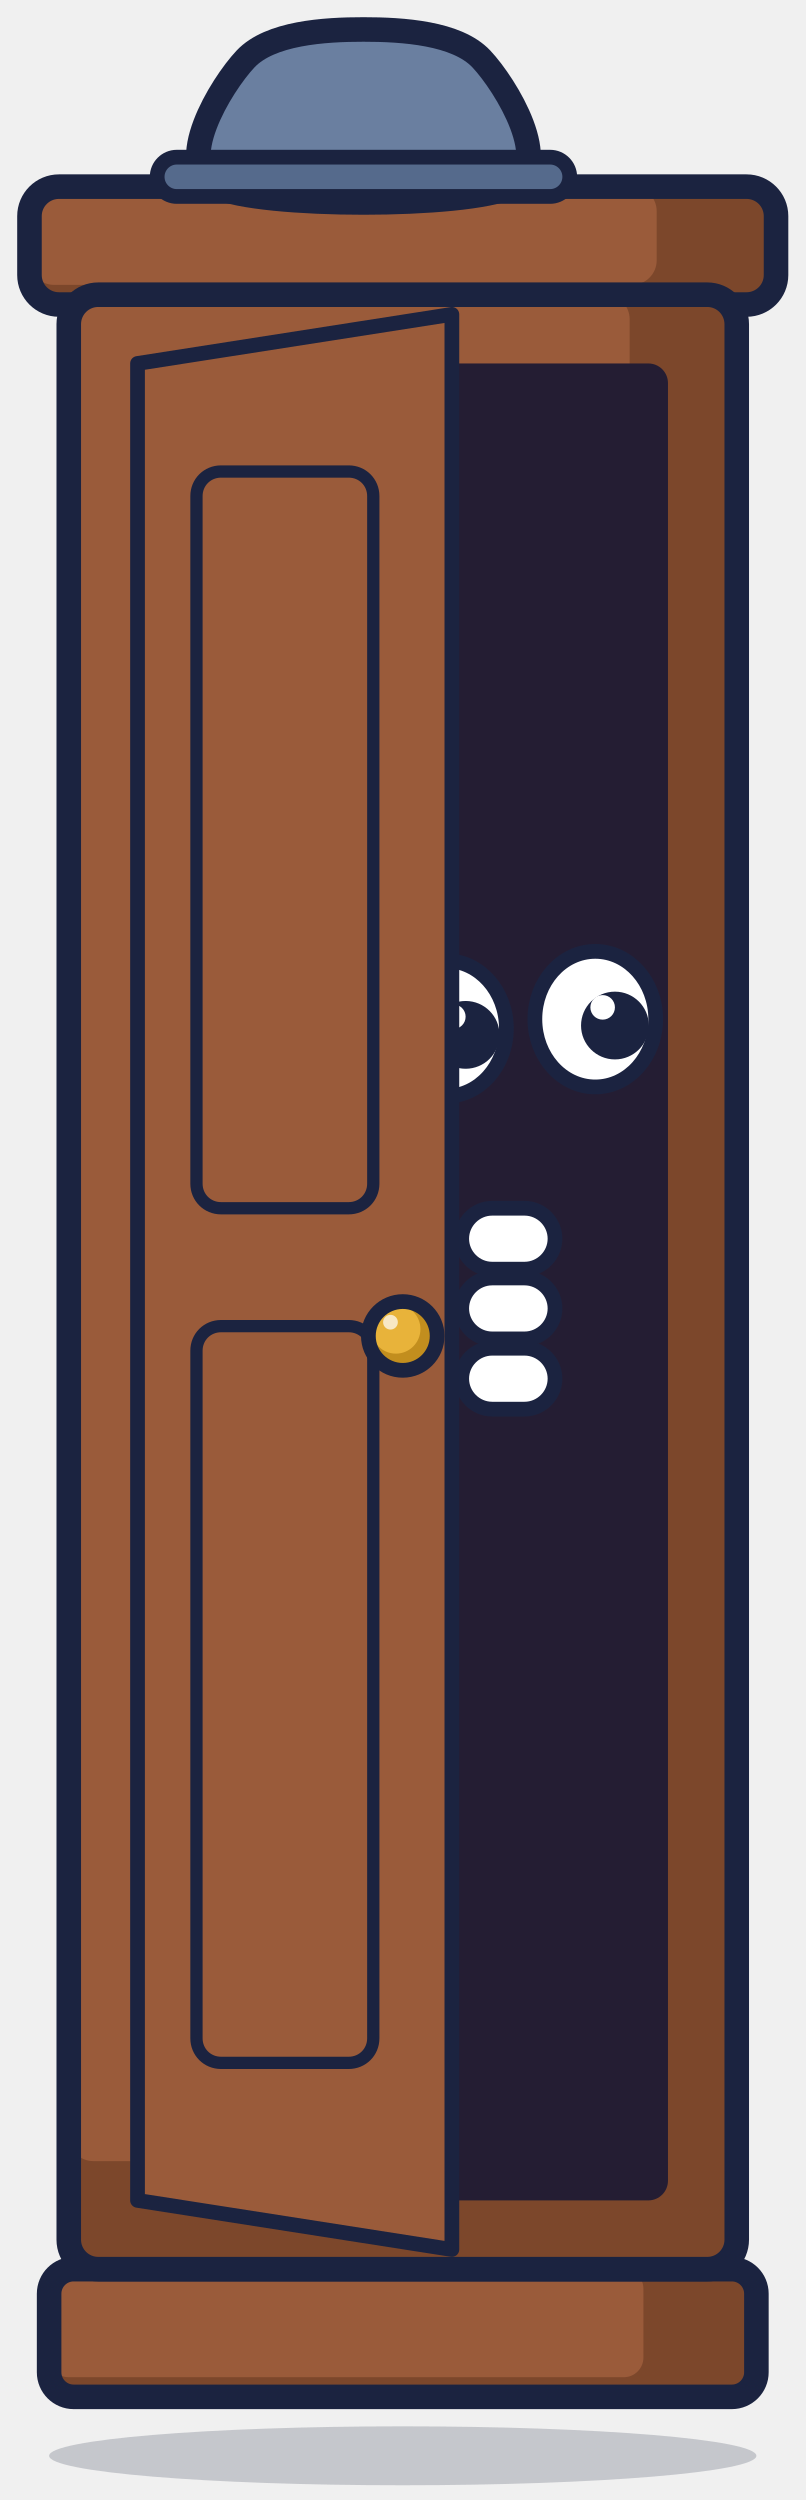
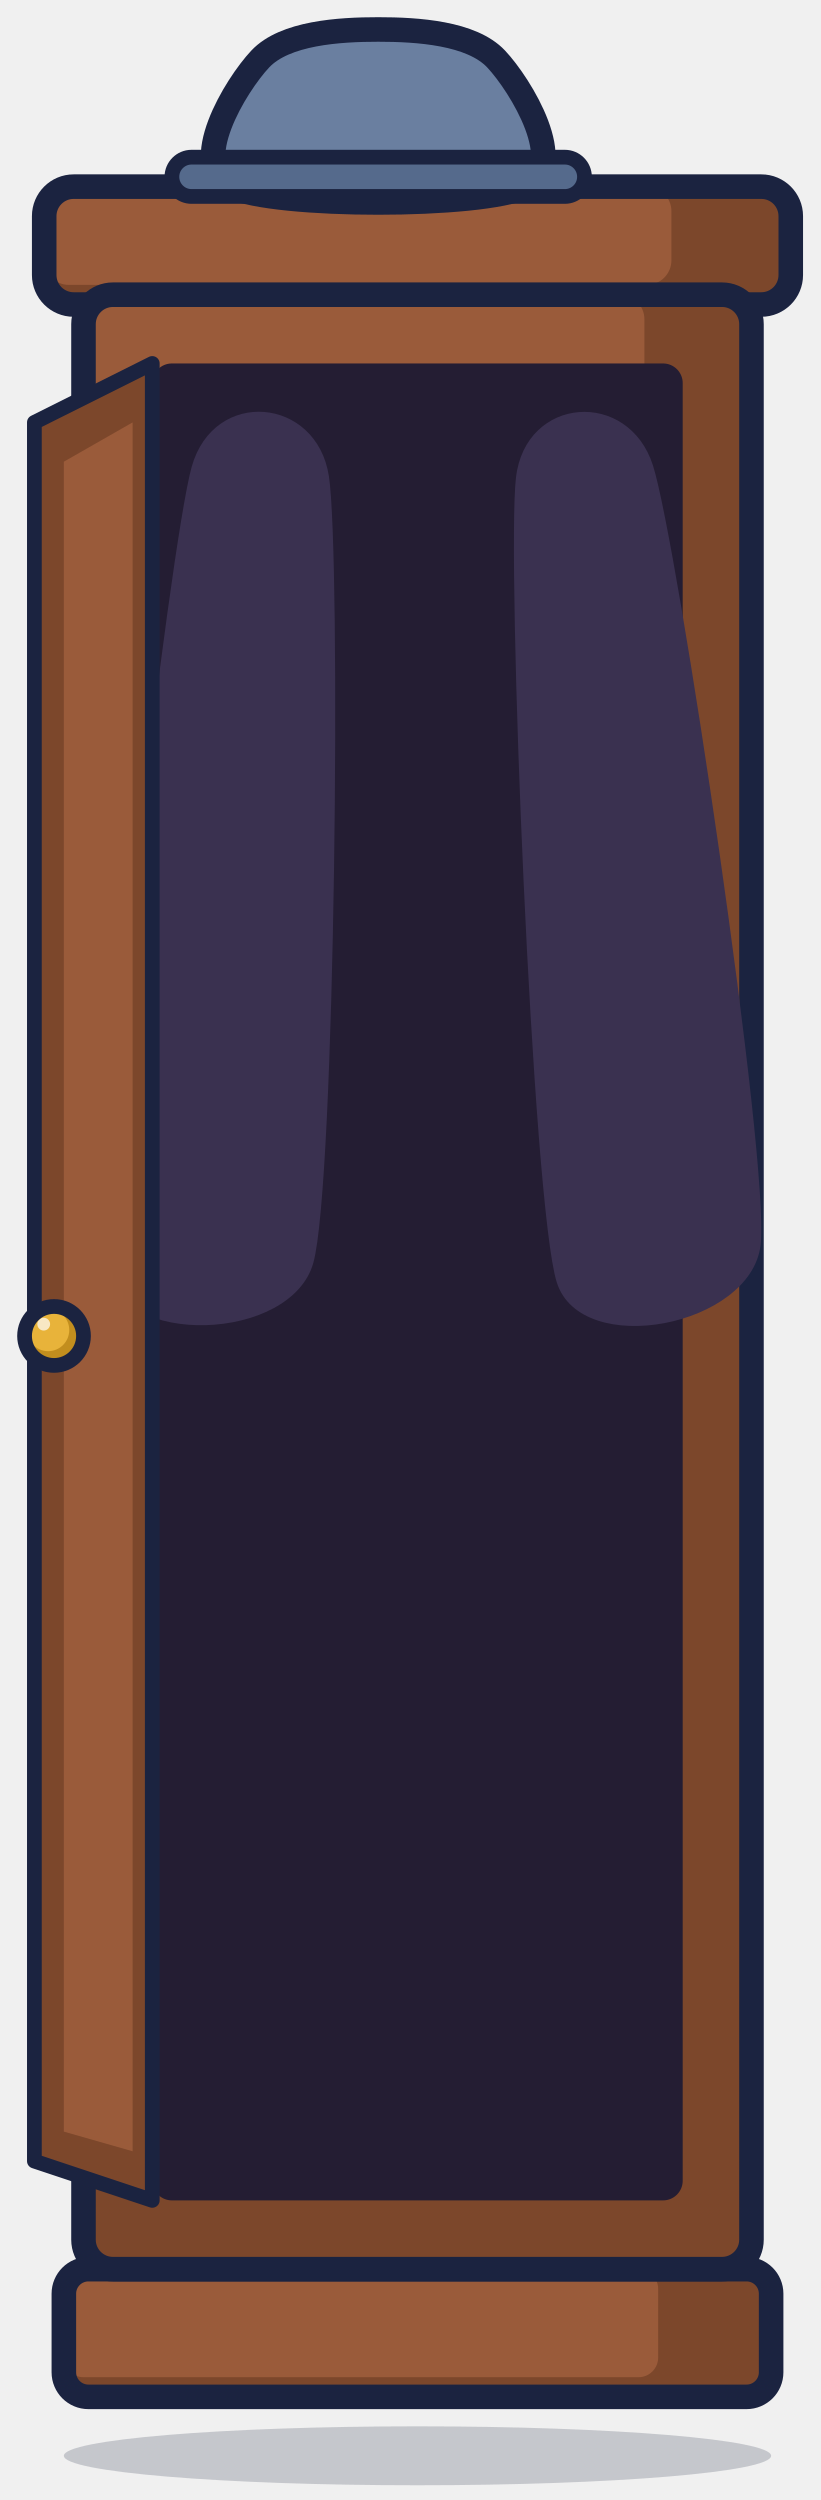
- <svg xmlns="http://www.w3.org/2000/svg" width="164" height="509" viewBox="0 0 164 509">
-   <ellipse cx="82" cy="500" rx="72" ry="6" fill="#1B2340" fill-opacity="0.2" />
-   <rect x="6" y="38" width="152" height="24" rx="6" fill="#7C472B" />
-   <rect x="6" y="38" width="127.7" height="20" rx="5" fill="#9A5B3A" />
-   <rect x="6" y="38" width="152" height="24" rx="6" fill="none" stroke="#1B2340" stroke-width="5" stroke-linejoin="round" />
-   <rect x="10" y="462" width="144" height="26" rx="5" fill="#7C472B" />
-   <rect x="10" y="462" width="121" height="22" rx="4" fill="#9A5B3A" />
-   <rect x="10" y="462" width="144" height="26" rx="5" fill="none" stroke="#1B2340" stroke-width="5" stroke-linejoin="round" />
-   <rect x="14" y="60" width="136" height="402" rx="6" fill="#7C472B" />
-   <rect x="14" y="60" width="114.2" height="380" rx="5" fill="#9A5B3A" />
-   <rect x="14" y="60" width="136" height="402" rx="6" fill="none" stroke="#1B2340" stroke-width="5" stroke-linejoin="round" />
-   <rect x="28" y="74" width="108" height="374" rx="4" fill="#241D33" />
-   <ellipse cx="90.8" cy="209.4" rx="12.3" ry="13.8" fill="#FFFFFF" />
-   <ellipse cx="90.8" cy="209.4" rx="12.3" ry="13.8" fill="none" stroke="#1B2340" stroke-width="3" stroke-linejoin="round" />
-   <circle cx="94.8" cy="210.7" r="6.9" fill="#1B2340" />
-   <circle cx="92.3" cy="207" r="2.5" fill="#FFFFFF" />
-   <ellipse cx="121.2" cy="207.5" rx="12.3" ry="13.8" fill="#FFFFFF" />
-   <ellipse cx="121.2" cy="207.5" rx="12.3" ry="13.8" fill="none" stroke="#1B2340" stroke-width="3" stroke-linejoin="round" />
-   <circle cx="125.2" cy="208.8" r="6.9" fill="#1B2340" />
-   <circle cx="122.7" cy="205.1" r="2.5" fill="#FFFFFF" />
-   <path d="M28 74L92 64L92 458L28 448Z" fill="#9A5B3A" />
-   <path d="M28 74L92 64L92 458L28 448Z" fill="none" stroke="#1B2340" stroke-width="3" stroke-linejoin="round" stroke-linecap="round" />
-   <path d="M45 96L71 96C73.8 96 76 98.2 76 101L76 241C76 243.8 73.8 246 71 246L45 246C42.2 246 40 243.8 40 241L40 101C40 98.2 42.2 96 45 96ZM45 270L71 270C73.8 270 76 272.2 76 275L76 415C76 417.8 73.8 420 71 420L45 420C42.2 420 40 417.8 40 415L40 275C40 272.2 42.2 270 45 270Z" fill="none" stroke="#1B2340" stroke-width="2.5" stroke-linejoin="round" stroke-linecap="round" />
-   <circle cx="82" cy="272" r="7" fill="#C28E1E" />
-   <circle cx="80.6" cy="270.6" r="5" fill="#E8B33A" />
-   <circle cx="79.5" cy="269.2" r="1.5" fill="#FFFFFF" fill-opacity="0.7" />
-   <circle cx="82" cy="272" r="7" fill="none" stroke="#1B2340" stroke-width="3" stroke-linejoin="round" />
-   <path d="M100.2 246L106.8 246C110.2 246 113 248.8 113 252.2L113 252.2C113 255.6 110.2 258.4 106.8 258.4L100.2 258.4C96.8 258.4 94 255.6 94 252.2L94 252.2C94 248.8 96.8 246 100.2 246Z" fill="#FFFFFF" />
-   <path d="M100.2 246L106.8 246C110.2 246 113 248.8 113 252.2L113 252.2C113 255.6 110.2 258.4 106.8 258.4L100.2 258.4C96.8 258.4 94 255.6 94 252.2L94 252.2C94 248.8 96.8 246 100.2 246Z" fill="none" stroke="#1B2340" stroke-width="3" stroke-linejoin="round" stroke-linecap="round" />
-   <path d="M100.2 260.2L106.8 260.2C110.2 260.2 113 263 113 266.4L113 266.4C113 269.8 110.2 272.6 106.8 272.6L100.2 272.6C96.8 272.6 94 269.8 94 266.4L94 266.4C94 263 96.8 260.2 100.2 260.2Z" fill="#FFFFFF" />
-   <path d="M100.2 260.2L106.8 260.2C110.2 260.2 113 263 113 266.4L113 266.4C113 269.8 110.2 272.6 106.8 272.6L100.2 272.6C96.8 272.6 94 269.8 94 266.4L94 266.4C94 263 96.8 260.2 100.2 260.2Z" fill="none" stroke="#1B2340" stroke-width="3" stroke-linejoin="round" stroke-linecap="round" />
-   <path d="M100.2 274.5L106.8 274.5C110.2 274.5 113 277.3 113 280.7L113 280.7C113 284.1 110.2 286.9 106.8 286.9L100.2 286.9C96.8 286.9 94 284.1 94 280.7L94 280.7C94 277.3 96.8 274.5 100.2 274.5Z" fill="#FFFFFF" />
-   <path d="M100.2 274.5L106.8 274.5C110.2 274.5 113 277.3 113 280.7L113 280.7C113 284.1 110.2 286.9 106.8 286.9L100.2 286.9C96.8 286.9 94 284.1 94 280.7L94 280.7C94 277.3 96.8 274.5 100.2 274.5Z" fill="none" stroke="#1B2340" stroke-width="3" stroke-linejoin="round" stroke-linecap="round" />
-   <path d="M44 38C35 33.7 45 17.3 50 12C55 6.7 66 6 74 6C82 6 93 6.7 98 12C103 17.3 113 33.7 104 38C95 42.3 53 42.3 44 38Z" fill="#6A7FA0" />
-   <path d="M44 38C35 33.7 45 17.3 50 12C55 6.7 66 6 74 6C82 6 93 6.7 98 12C103 17.3 113 33.7 104 38C95 42.3 53 42.3 44 38Z" fill="none" stroke="#1B2340" stroke-width="5" stroke-linejoin="round" stroke-linecap="round" />
-   <rect x="32" y="32" width="84" height="8" rx="4" fill="#556A8C" stroke="#1B2340" stroke-width="3" stroke-linejoin="round" />
+ <svg xmlns="http://www.w3.org/2000/svg" width="167" height="509" viewBox="0 0 167 509">
+   <ellipse cx="85" cy="500" rx="72" ry="6" fill="#1B2340" fill-opacity="0.2" />
+   <rect x="9" y="38" width="152" height="24" rx="6" fill="#7C472B" />
+   <rect x="9" y="38" width="127.7" height="20" rx="5" fill="#9A5B3A" />
+   <rect x="9" y="38" width="152" height="24" rx="6" fill="none" stroke="#1B2340" stroke-width="5" stroke-linejoin="round" />
+   <rect x="13" y="462" width="144" height="26" rx="5" fill="#7C472B" />
+   <rect x="13" y="462" width="121" height="22" rx="4" fill="#9A5B3A" />
+   <rect x="13" y="462" width="144" height="26" rx="5" fill="none" stroke="#1B2340" stroke-width="5" stroke-linejoin="round" />
+   <rect x="17" y="60" width="136" height="402" rx="6" fill="#7C472B" />
+   <rect x="17" y="60" width="114.2" height="380" rx="5" fill="#9A5B3A" />
+   <rect x="17" y="60" width="136" height="402" rx="6" fill="none" stroke="#1B2340" stroke-width="5" stroke-linejoin="round" />
+   <rect x="31" y="74" width="108" height="374" rx="4" fill="#241D33" />
+   <g transform="rotate(4 53 96)">
+     <path d="M39 96C42.4 79.6 63.4 80 67 96C70.6 112 78.4 239.6 75 256C71.6 272.4 36.6 276 33 260C29.4 244 35.6 112.4 39 96Z" fill="#3A3150" />
+   </g>
+   <g transform="rotate(-5 119 96)">
+     <path d="M105 96C108.4 79.6 129.4 80 133 96C136.6 112 144.4 239.6 141 256C137.6 272.4 102.6 276 99 260C95.4 244 101.6 112.4 105 96Z" fill="#3A3150" />
+   </g>
+   <path d="M31 74L7 86L7 440L31 448Z" fill="#7C472B" />
+   <path d="M27 86L13 94L13 434L27 438Z" fill="#9A5B3A" />
+   <path d="M31 74L7 86L7 440L31 448Z" fill="none" stroke="#1B2340" stroke-width="3" stroke-linejoin="round" stroke-linecap="round" />
+   <circle cx="11" cy="272" r="6" fill="#C28E1E" />
+   <circle cx="9.8" cy="270.8" r="4.3" fill="#E8B33A" />
+   <circle cx="8.9" cy="269.6" r="1.3" fill="#FFFFFF" fill-opacity="0.7" />
+   <circle cx="11" cy="272" r="6" fill="none" stroke="#1B2340" stroke-width="3" stroke-linejoin="round" />
+   <path d="M47 38C38 33.7 48 17.3 53 12C58 6.7 69 6 77 6C85 6 96 6.7 101 12C106 17.3 116 33.7 107 38C98 42.3 56 42.3 47 38Z" fill="#6A7FA0" />
+   <path d="M47 38C38 33.7 48 17.3 53 12C58 6.7 69 6 77 6C85 6 96 6.7 101 12C106 17.3 116 33.7 107 38C98 42.3 56 42.3 47 38Z" fill="none" stroke="#1B2340" stroke-width="5" stroke-linejoin="round" stroke-linecap="round" />
+   <rect x="35" y="32" width="84" height="8" rx="4" fill="#556A8C" stroke="#1B2340" stroke-width="3" stroke-linejoin="round" />
</svg>
